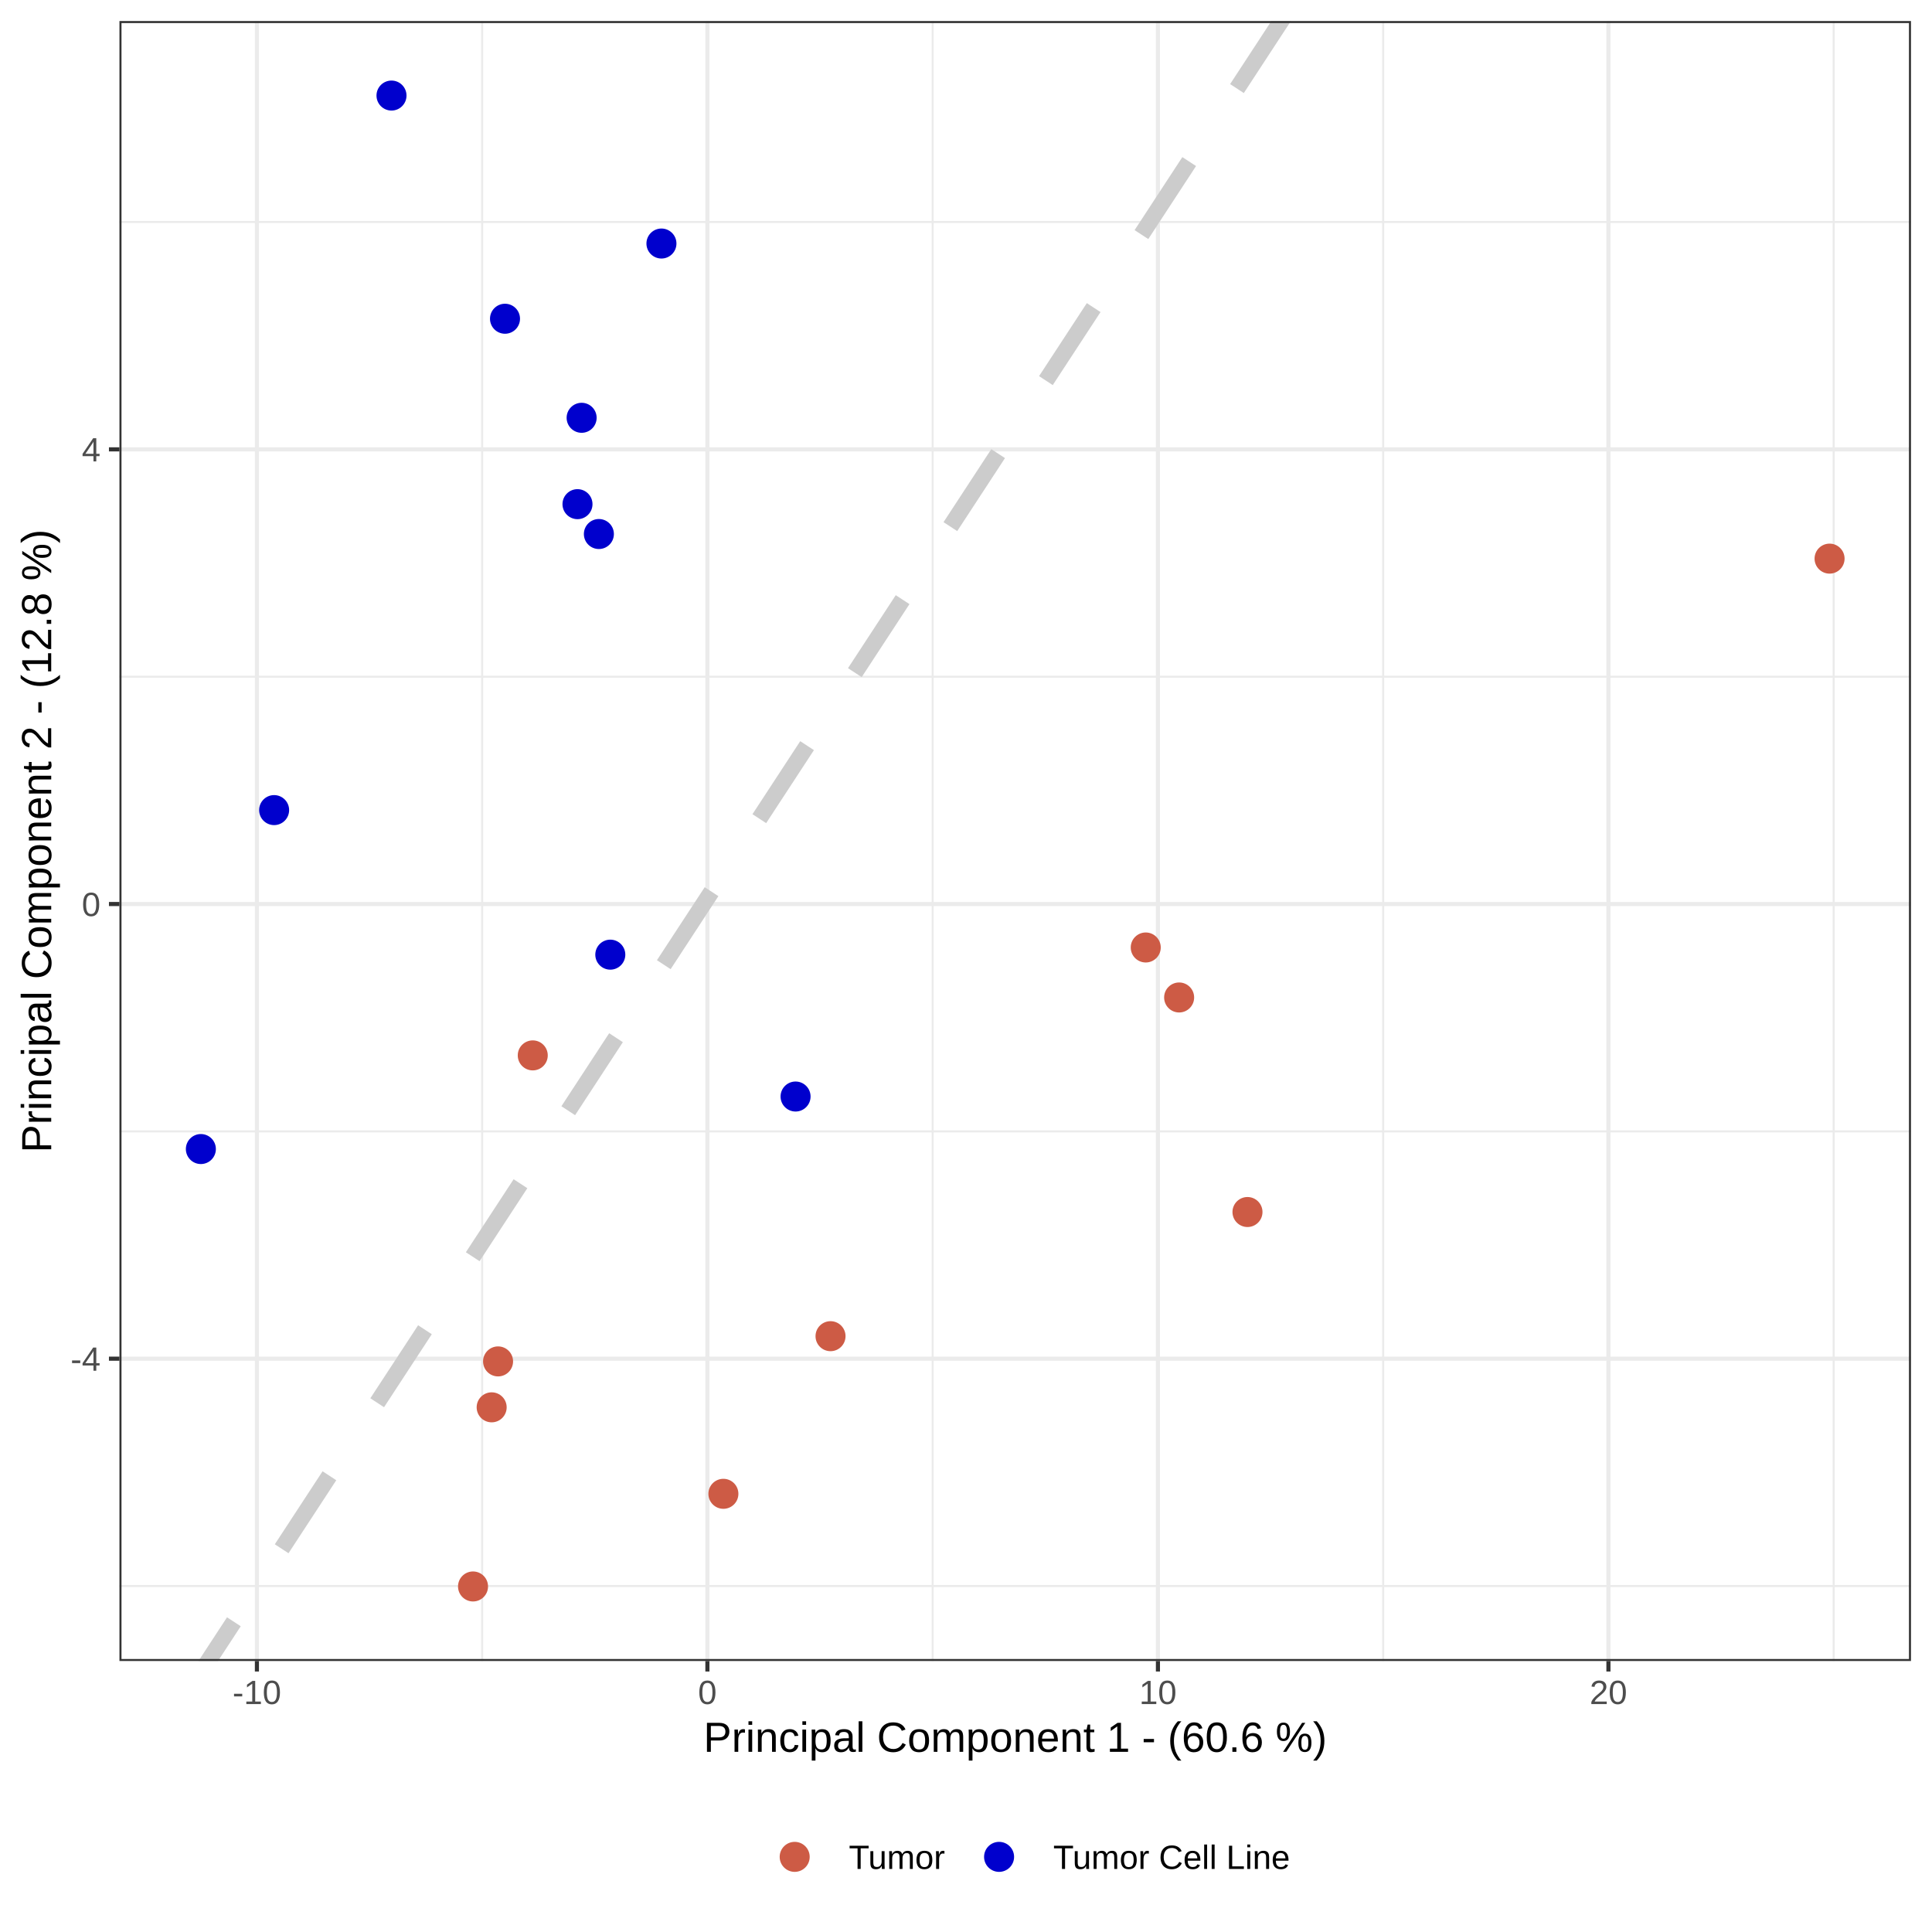
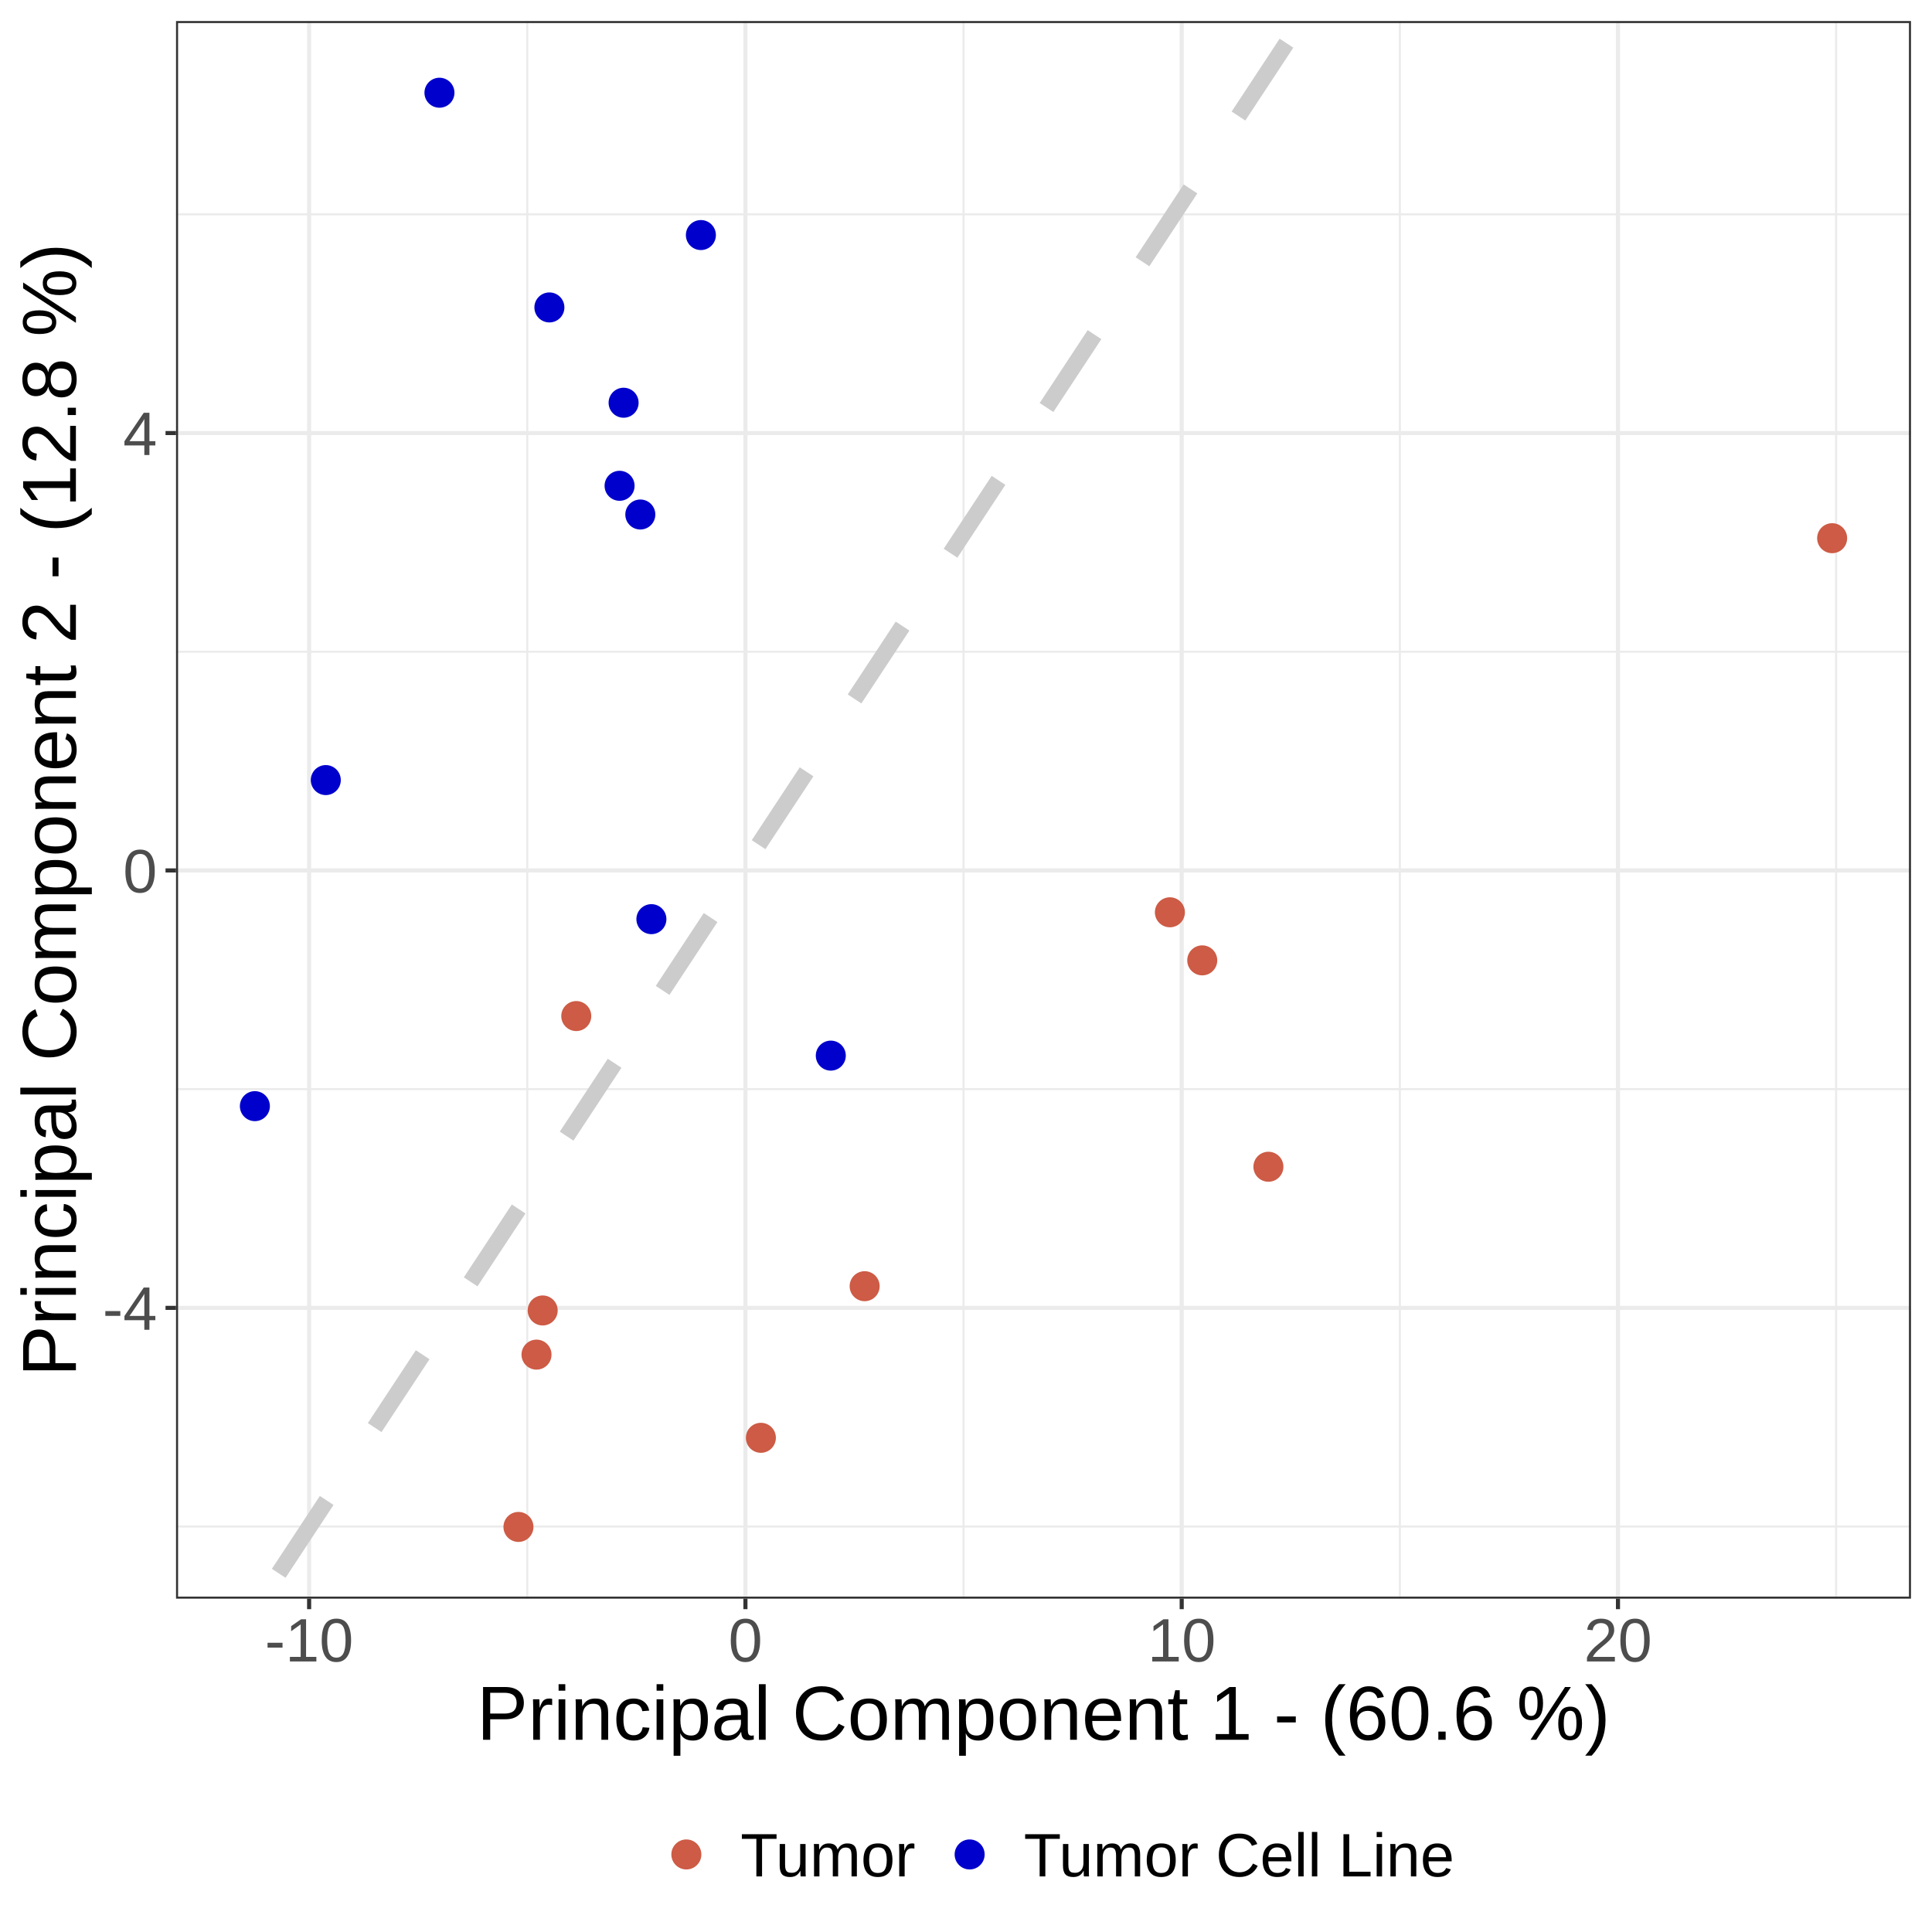
<svg xmlns="http://www.w3.org/2000/svg" width="504.00pt" height="504.00pt" viewBox="0 0 504.00 504.00">
  <g class="svglite">
    <defs>
      <style type="text/css">
    .svglite line, .svglite polyline, .svglite polygon, .svglite path, .svglite rect, .svglite circle {
      fill: none;
      stroke: #000000;
      stroke-linecap: round;
      stroke-linejoin: round;
      stroke-miterlimit: 10.00;
    }
    .svglite text {
      white-space: pre;
    }
    .svglite g.glyphgroup path {
      fill: inherit;
      stroke: none;
    }
  </style>
    </defs>
    <rect width="100%" height="100%" style="stroke: none; fill: #FFFFFF;" />
    <defs>
      <clipPath id="cpMC4wMHw1MDQuMDB8MC4wMHw1MDQuMDA=">
        <rect x="0.00" y="0.00" width="504.00" height="504.00" />
      </clipPath>
    </defs>
    <g clip-path="url(#cpMC4wMHw1MDQuMDB8MC4wMHw1MDQuMDA=)">
-       <rect x="0.00" y="0.00" width="504.00" height="504.00" style="stroke-width: 1.07; stroke: #FFFFFF; fill: #FFFFFF;" />
+       <rect x="0.00" y="-0" width="504.00" height="504.00" style="stroke-width: 1.07; stroke: #FFFFFF; fill: #FFFFFF;" />
    </g>
    <defs>
-       <clipPath id="cpMzEuMTZ8NDk4LjUyfDUuNDh8NDMzLjMx">
-         <rect x="31.16" y="5.48" width="467.36" height="427.83" />
+       <clipPath id="cpNDUuOTJ8NDk4LjUyfDUuNDh8NDE3LjA0">
+         <rect x="45.92" y="5.48" width="452.60" height="411.56" />
      </clipPath>
    </defs>
-     <g clip-path="url(#cpMzEuMTZ8NDk4LjUyfDUuNDh8NDMzLjMx)">
-       <rect x="31.16" y="5.48" width="467.36" height="427.83" style="stroke-width: 1.07; stroke: none; fill: #FFFFFF;" />
-       <polyline points="31.16,413.75 498.52,413.75 " style="stroke-width: 0.53; stroke: #EBEBEB; stroke-linecap: butt;" />
-       <polyline points="31.16,295.14 498.52,295.14 " style="stroke-width: 0.53; stroke: #EBEBEB; stroke-linecap: butt;" />
-       <polyline points="31.16,176.53 498.52,176.53 " style="stroke-width: 0.53; stroke: #EBEBEB; stroke-linecap: butt;" />
-       <polyline points="31.16,57.91 498.52,57.91 " style="stroke-width: 0.53; stroke: #EBEBEB; stroke-linecap: butt;" />
-       <polyline points="125.78,433.31 125.78,5.48 " style="stroke-width: 0.53; stroke: #EBEBEB; stroke-linecap: butt;" />
-       <polyline points="243.30,433.31 243.30,5.48 " style="stroke-width: 0.53; stroke: #EBEBEB; stroke-linecap: butt;" />
-       <polyline points="360.83,433.31 360.83,5.48 " style="stroke-width: 0.53; stroke: #EBEBEB; stroke-linecap: butt;" />
-       <polyline points="478.35,433.31 478.35,5.48 " style="stroke-width: 0.53; stroke: #EBEBEB; stroke-linecap: butt;" />
-       <polyline points="31.16,354.44 498.52,354.44 " style="stroke-width: 1.07; stroke: #EBEBEB; stroke-linecap: butt;" />
-       <polyline points="31.16,235.83 498.52,235.83 " style="stroke-width: 1.07; stroke: #EBEBEB; stroke-linecap: butt;" />
-       <polyline points="31.16,117.22 498.52,117.22 " style="stroke-width: 1.07; stroke: #EBEBEB; stroke-linecap: butt;" />
-       <polyline points="67.02,433.31 67.02,5.48 " style="stroke-width: 1.07; stroke: #EBEBEB; stroke-linecap: butt;" />
-       <polyline points="184.54,433.31 184.54,5.48 " style="stroke-width: 1.07; stroke: #EBEBEB; stroke-linecap: butt;" />
-       <polyline points="302.07,433.31 302.07,5.48 " style="stroke-width: 1.07; stroke: #EBEBEB; stroke-linecap: butt;" />
-       <polyline points="419.59,433.31 419.59,5.48 " style="stroke-width: 1.07; stroke: #EBEBEB; stroke-linecap: butt;" />
-       <line x1="-225.58" y1="861.13" x2="614.12" y2="-422.35" style="stroke-width: 4.27; stroke: #CCCCCC; stroke-dasharray: 22.76,22.76; stroke-linecap: butt;" />
-       <circle cx="138.98" cy="275.32" r="3.56" style="stroke-width: 0.71; stroke: #CD5B45; fill: #CD5B45;" />
-       <circle cx="128.26" cy="367.13" r="3.56" style="stroke-width: 0.71; stroke: #CD5B45; fill: #CD5B45;" />
-       <circle cx="298.89" cy="247.17" r="3.56" style="stroke-width: 0.71; stroke: #CD5B45; fill: #CD5B45;" />
-       <circle cx="307.60" cy="260.21" r="3.56" style="stroke-width: 0.71; stroke: #CD5B45; fill: #CD5B45;" />
-       <circle cx="216.66" cy="348.57" r="3.56" style="stroke-width: 0.71; stroke: #CD5B45; fill: #CD5B45;" />
-       <circle cx="477.28" cy="145.73" r="3.56" style="stroke-width: 0.71; stroke: #CD5B45; fill: #CD5B45;" />
-       <circle cx="188.71" cy="389.69" r="3.56" style="stroke-width: 0.71; stroke: #CD5B45; fill: #CD5B45;" />
-       <circle cx="129.93" cy="355.15" r="3.56" style="stroke-width: 0.71; stroke: #CD5B45; fill: #CD5B45;" />
-       <circle cx="325.43" cy="316.18" r="3.56" style="stroke-width: 0.71; stroke: #CD5B45; fill: #CD5B45;" />
-       <circle cx="123.40" cy="413.86" r="3.56" style="stroke-width: 0.71; stroke: #CD5B45; fill: #CD5B45;" />
-       <circle cx="151.73" cy="108.99" r="3.56" style="stroke-width: 0.71; stroke: #0000CD; fill: #0000CD;" />
-       <circle cx="102.13" cy="24.93" r="3.56" style="stroke-width: 0.71; stroke: #0000CD; fill: #0000CD;" />
-       <circle cx="71.51" cy="211.33" r="3.56" style="stroke-width: 0.71; stroke: #0000CD; fill: #0000CD;" />
-       <circle cx="172.55" cy="63.53" r="3.56" style="stroke-width: 0.71; stroke: #0000CD; fill: #0000CD;" />
-       <circle cx="150.65" cy="131.52" r="3.56" style="stroke-width: 0.71; stroke: #0000CD; fill: #0000CD;" />
-       <circle cx="159.21" cy="249.04" r="3.56" style="stroke-width: 0.71; stroke: #0000CD; fill: #0000CD;" />
-       <circle cx="156.23" cy="139.31" r="3.56" style="stroke-width: 0.71; stroke: #0000CD; fill: #0000CD;" />
-       <circle cx="52.40" cy="299.75" r="3.56" style="stroke-width: 0.71; stroke: #0000CD; fill: #0000CD;" />
-       <circle cx="207.54" cy="286.05" r="3.56" style="stroke-width: 0.71; stroke: #0000CD; fill: #0000CD;" />
-       <circle cx="131.74" cy="83.15" r="3.56" style="stroke-width: 0.71; stroke: #0000CD; fill: #0000CD;" />
-       <rect x="31.16" y="5.48" width="467.36" height="427.83" style="stroke-width: 1.07; stroke: #333333;" />
+     <g clip-path="url(#cpNDUuOTJ8NDk4LjUyfDUuNDh8NDE3LjA0)">
+       <rect x="45.92" y="5.48" width="452.60" height="411.56" style="stroke-width: 1.07; stroke: none; fill: #FFFFFF;" />
+       <polyline points="45.92,398.23 498.52,398.23 " style="stroke-width: 0.53; stroke: #EBEBEB; stroke-linecap: butt;" />
+       <polyline points="45.92,284.12 498.52,284.12 " style="stroke-width: 0.53; stroke: #EBEBEB; stroke-linecap: butt;" />
+       <polyline points="45.92,170.02 498.52,170.02 " style="stroke-width: 0.53; stroke: #EBEBEB; stroke-linecap: butt;" />
+       <polyline points="45.92,55.92 498.52,55.92 " style="stroke-width: 0.53; stroke: #EBEBEB; stroke-linecap: butt;" />
+       <polyline points="137.55,417.04 137.55,5.48 " style="stroke-width: 0.53; stroke: #EBEBEB; stroke-linecap: butt;" />
+       <polyline points="251.36,417.04 251.36,5.48 " style="stroke-width: 0.53; stroke: #EBEBEB; stroke-linecap: butt;" />
+       <polyline points="365.18,417.04 365.18,5.48 " style="stroke-width: 0.53; stroke: #EBEBEB; stroke-linecap: butt;" />
+       <polyline points="478.99,417.04 478.99,5.48 " style="stroke-width: 0.53; stroke: #EBEBEB; stroke-linecap: butt;" />
+       <polyline points="45.92,341.18 498.52,341.18 " style="stroke-width: 1.07; stroke: #EBEBEB; stroke-linecap: butt;" />
+       <polyline points="45.92,227.07 498.52,227.07 " style="stroke-width: 1.07; stroke: #EBEBEB; stroke-linecap: butt;" />
+       <polyline points="45.92,112.97 498.52,112.97 " style="stroke-width: 1.07; stroke: #EBEBEB; stroke-linecap: butt;" />
+       <polyline points="80.64,417.04 80.64,5.48 " style="stroke-width: 1.07; stroke: #EBEBEB; stroke-linecap: butt;" />
+       <polyline points="194.46,417.04 194.46,5.48 " style="stroke-width: 1.07; stroke: #EBEBEB; stroke-linecap: butt;" />
+       <polyline points="308.27,417.04 308.27,5.48 " style="stroke-width: 1.07; stroke: #EBEBEB; stroke-linecap: butt;" />
+       <polyline points="422.08,417.04 422.08,5.48 " style="stroke-width: 1.07; stroke: #EBEBEB; stroke-linecap: butt;" />
+       <line x1="-202.71" y1="828.60" x2="610.47" y2="-406.08" style="stroke-width: 4.27; stroke: #CCCCCC; stroke-dasharray: 22.76,22.76; stroke-linecap: butt;" />
+       <circle cx="150.33" cy="265.06" r="3.56" style="stroke-width: 0.71; stroke: #CD5B45; fill: #CD5B45;" />
+       <circle cx="139.96" cy="353.38" r="3.56" style="stroke-width: 0.71; stroke: #CD5B45; fill: #CD5B45;" />
+       <circle cx="305.19" cy="237.99" r="3.56" style="stroke-width: 0.71; stroke: #CD5B45; fill: #CD5B45;" />
+       <circle cx="313.63" cy="250.53" r="3.56" style="stroke-width: 0.71; stroke: #CD5B45; fill: #CD5B45;" />
+       <circle cx="225.56" cy="335.53" r="3.56" style="stroke-width: 0.71; stroke: #CD5B45; fill: #CD5B45;" />
+       <circle cx="477.95" cy="140.40" r="3.56" style="stroke-width: 0.71; stroke: #CD5B45; fill: #CD5B45;" />
+       <circle cx="198.49" cy="375.08" r="3.56" style="stroke-width: 0.71; stroke: #CD5B45; fill: #CD5B45;" />
+       <circle cx="141.57" cy="341.86" r="3.56" style="stroke-width: 0.71; stroke: #CD5B45; fill: #CD5B45;" />
+       <circle cx="330.89" cy="304.37" r="3.56" style="stroke-width: 0.71; stroke: #CD5B45; fill: #CD5B45;" />
+       <circle cx="135.25" cy="398.33" r="3.56" style="stroke-width: 0.71; stroke: #CD5B45; fill: #CD5B45;" />
+       <circle cx="162.68" cy="105.06" r="3.56" style="stroke-width: 0.71; stroke: #0000CD; fill: #0000CD;" />
+       <circle cx="114.64" cy="24.19" r="3.56" style="stroke-width: 0.71; stroke: #0000CD; fill: #0000CD;" />
+       <circle cx="84.99" cy="203.50" r="3.56" style="stroke-width: 0.71; stroke: #0000CD; fill: #0000CD;" />
+       <circle cx="182.84" cy="61.32" r="3.56" style="stroke-width: 0.71; stroke: #0000CD; fill: #0000CD;" />
+       <circle cx="161.63" cy="126.73" r="3.56" style="stroke-width: 0.71; stroke: #0000CD; fill: #0000CD;" />
+       <circle cx="169.93" cy="239.78" r="3.56" style="stroke-width: 0.71; stroke: #0000CD; fill: #0000CD;" />
+       <circle cx="167.04" cy="134.22" r="3.56" style="stroke-width: 0.71; stroke: #0000CD; fill: #0000CD;" />
+       <circle cx="66.49" cy="288.56" r="3.56" style="stroke-width: 0.71; stroke: #0000CD; fill: #0000CD;" />
+       <circle cx="216.73" cy="275.38" r="3.56" style="stroke-width: 0.71; stroke: #0000CD; fill: #0000CD;" />
+       <circle cx="143.32" cy="80.20" r="3.56" style="stroke-width: 0.71; stroke: #0000CD; fill: #0000CD;" />
+       <rect x="45.92" y="5.48" width="452.60" height="411.56" style="stroke-width: 1.07; stroke: #333333;" />
    </g>
    <g clip-path="url(#cpMC4wMHw1MDQuMDB8MC4wMHw1MDQuMDA=)">
-       <text x="26.23" y="357.59" text-anchor="end" style="font-size: 8.80px;fill: #4D4D4D; font-family: &quot;Arial&quot;;" textLength="7.81px" lengthAdjust="spacingAndGlyphs">-4</text>
-       <text x="26.23" y="238.98" text-anchor="end" style="font-size: 8.80px;fill: #4D4D4D; font-family: &quot;Arial&quot;;" textLength="4.89px" lengthAdjust="spacingAndGlyphs">0</text>
-       <text x="26.23" y="120.37" text-anchor="end" style="font-size: 8.80px;fill: #4D4D4D; font-family: &quot;Arial&quot;;" textLength="4.89px" lengthAdjust="spacingAndGlyphs">4</text>
-       <polyline points="28.42,354.44 31.16,354.44 " style="stroke-width: 1.07; stroke: #333333; stroke-linecap: butt;" />
-       <polyline points="28.42,235.83 31.16,235.83 " style="stroke-width: 1.07; stroke: #333333; stroke-linecap: butt;" />
-       <polyline points="28.42,117.22 31.16,117.22 " style="stroke-width: 1.07; stroke: #333333; stroke-linecap: butt;" />
-       <polyline points="67.02,436.05 67.02,433.31 " style="stroke-width: 1.07; stroke: #333333; stroke-linecap: butt;" />
-       <polyline points="184.54,436.05 184.54,433.31 " style="stroke-width: 1.07; stroke: #333333; stroke-linecap: butt;" />
-       <polyline points="302.07,436.05 302.07,433.31 " style="stroke-width: 1.07; stroke: #333333; stroke-linecap: butt;" />
-       <polyline points="419.59,436.05 419.59,433.31 " style="stroke-width: 1.07; stroke: #333333; stroke-linecap: butt;" />
-       <text x="67.02" y="444.54" text-anchor="middle" style="font-size: 8.80px;fill: #4D4D4D; font-family: &quot;Arial&quot;;" textLength="12.70px" lengthAdjust="spacingAndGlyphs">-10</text>
-       <text x="184.54" y="444.54" text-anchor="middle" style="font-size: 8.80px;fill: #4D4D4D; font-family: &quot;Arial&quot;;" textLength="4.89px" lengthAdjust="spacingAndGlyphs">0</text>
-       <text x="302.07" y="444.54" text-anchor="middle" style="font-size: 8.80px;fill: #4D4D4D; font-family: &quot;Arial&quot;;" textLength="9.78px" lengthAdjust="spacingAndGlyphs">10</text>
-       <text x="419.59" y="444.54" text-anchor="middle" style="font-size: 8.80px;fill: #4D4D4D; font-family: &quot;Arial&quot;;" textLength="9.78px" lengthAdjust="spacingAndGlyphs">20</text>
-       <text x="264.84" y="457.00" text-anchor="middle" style="font-size: 11.00px; font-family: &quot;Arial&quot;;" textLength="162.72px" lengthAdjust="spacingAndGlyphs">Principal Component 1 - (60.6 %)</text>
-       <text transform="translate(13.36,219.39) rotate(-90)" text-anchor="middle" style="font-size: 11.00px; font-family: &quot;Arial&quot;;" textLength="162.72px" lengthAdjust="spacingAndGlyphs">Principal Component 2 - (12.8 %)</text>
-       <rect x="187.71" y="470.28" width="154.25" height="28.24" style="stroke-width: 1.07; stroke: none; fill: #FFFFFF;" />
-       <rect x="198.67" y="475.76" width="17.28" height="17.28" style="stroke-width: 1.07; stroke: none; fill: #FFFFFF;" />
-       <circle cx="207.31" cy="484.40" r="3.56" style="stroke-width: 0.71; stroke: #CD5B45; fill: #CD5B45;" />
-       <rect x="251.99" y="475.76" width="17.28" height="17.28" style="stroke-width: 1.07; stroke: none; fill: #FFFFFF;" />
-       <circle cx="260.63" cy="484.40" r="3.56" style="stroke-width: 0.71; stroke: #0000CD; fill: #0000CD;" />
-       <text x="221.43" y="487.55" style="font-size: 8.80px; font-family: &quot;Arial&quot;;" textLength="25.08px" lengthAdjust="spacingAndGlyphs">Tumor</text>
-       <text x="274.75" y="487.55" style="font-size: 8.80px; font-family: &quot;Arial&quot;;" textLength="61.73px" lengthAdjust="spacingAndGlyphs">Tumor Cell Line</text>
+       <text x="40.99" y="346.90" text-anchor="end" style="font-size: 16.00px;fill: #4D4D4D; font-family: &quot;Arial&quot;;" textLength="14.23px" lengthAdjust="spacingAndGlyphs">-4</text>
+       <text x="40.99" y="232.80" text-anchor="end" style="font-size: 16.00px;fill: #4D4D4D; font-family: &quot;Arial&quot;;" textLength="8.91px" lengthAdjust="spacingAndGlyphs">0</text>
+       <text x="40.99" y="118.70" text-anchor="end" style="font-size: 16.00px;fill: #4D4D4D; font-family: &quot;Arial&quot;;" textLength="8.91px" lengthAdjust="spacingAndGlyphs">4</text>
+       <polyline points="43.18,341.18 45.92,341.18 " style="stroke-width: 1.07; stroke: #333333; stroke-linecap: butt;" />
+       <polyline points="43.18,227.07 45.92,227.07 " style="stroke-width: 1.07; stroke: #333333; stroke-linecap: butt;" />
+       <polyline points="43.18,112.97 45.92,112.97 " style="stroke-width: 1.07; stroke: #333333; stroke-linecap: butt;" />
+       <polyline points="80.64,419.78 80.64,417.04 " style="stroke-width: 1.07; stroke: #333333; stroke-linecap: butt;" />
+       <polyline points="194.46,419.78 194.46,417.04 " style="stroke-width: 1.07; stroke: #333333; stroke-linecap: butt;" />
+       <polyline points="308.27,419.78 308.27,417.04 " style="stroke-width: 1.07; stroke: #333333; stroke-linecap: butt;" />
+       <polyline points="422.08,419.78 422.08,417.04 " style="stroke-width: 1.07; stroke: #333333; stroke-linecap: butt;" />
+       <text x="80.64" y="433.43" text-anchor="middle" style="font-size: 16.00px;fill: #4D4D4D; font-family: &quot;Arial&quot;;" textLength="23.14px" lengthAdjust="spacingAndGlyphs">-10</text>
+       <text x="194.46" y="433.43" text-anchor="middle" style="font-size: 16.00px;fill: #4D4D4D; font-family: &quot;Arial&quot;;" textLength="8.91px" lengthAdjust="spacingAndGlyphs">0</text>
+       <text x="308.27" y="433.43" text-anchor="middle" style="font-size: 16.00px;fill: #4D4D4D; font-family: &quot;Arial&quot;;" textLength="17.81px" lengthAdjust="spacingAndGlyphs">10</text>
+       <text x="422.08" y="433.43" text-anchor="middle" style="font-size: 16.00px;fill: #4D4D4D; font-family: &quot;Arial&quot;;" textLength="17.81px" lengthAdjust="spacingAndGlyphs">20</text>
+       <text x="272.22" y="453.86" text-anchor="middle" style="font-size: 20.00px; font-family: &quot;Arial&quot;;" textLength="295.72px" lengthAdjust="spacingAndGlyphs">Principal Component 1 - (60.6 %)</text>
+       <text transform="translate(19.80,211.26) rotate(-90)" text-anchor="middle" style="font-size: 20.00px; font-family: &quot;Arial&quot;;" textLength="295.72px" lengthAdjust="spacingAndGlyphs">Principal Component 2 - (12.8 %)</text>
+       <rect x="159.45" y="469.03" width="225.53" height="29.49" style="stroke-width: 1.07; stroke: none; fill: #FFFFFF;" />
+       <rect x="170.41" y="475.13" width="17.28" height="17.28" style="stroke-width: 1.07; stroke: none; fill: #FFFFFF;" />
+       <circle cx="179.05" cy="483.77" r="3.56" style="stroke-width: 0.71; stroke: #CD5B45; fill: #CD5B45;" />
+       <rect x="244.31" y="475.13" width="17.28" height="17.28" style="stroke-width: 1.07; stroke: none; fill: #FFFFFF;" />
+       <circle cx="252.95" cy="483.77" r="3.56" style="stroke-width: 0.71; stroke: #0000CD; fill: #0000CD;" />
+       <text x="193.17" y="489.50" style="font-size: 16.00px; font-family: &quot;Arial&quot;;" textLength="45.66px" lengthAdjust="spacingAndGlyphs">Tumor</text>
+       <text x="267.07" y="489.50" style="font-size: 16.00px; font-family: &quot;Arial&quot;;" textLength="112.44px" lengthAdjust="spacingAndGlyphs">Tumor Cell Line</text>
    </g>
  </g>
</svg>
